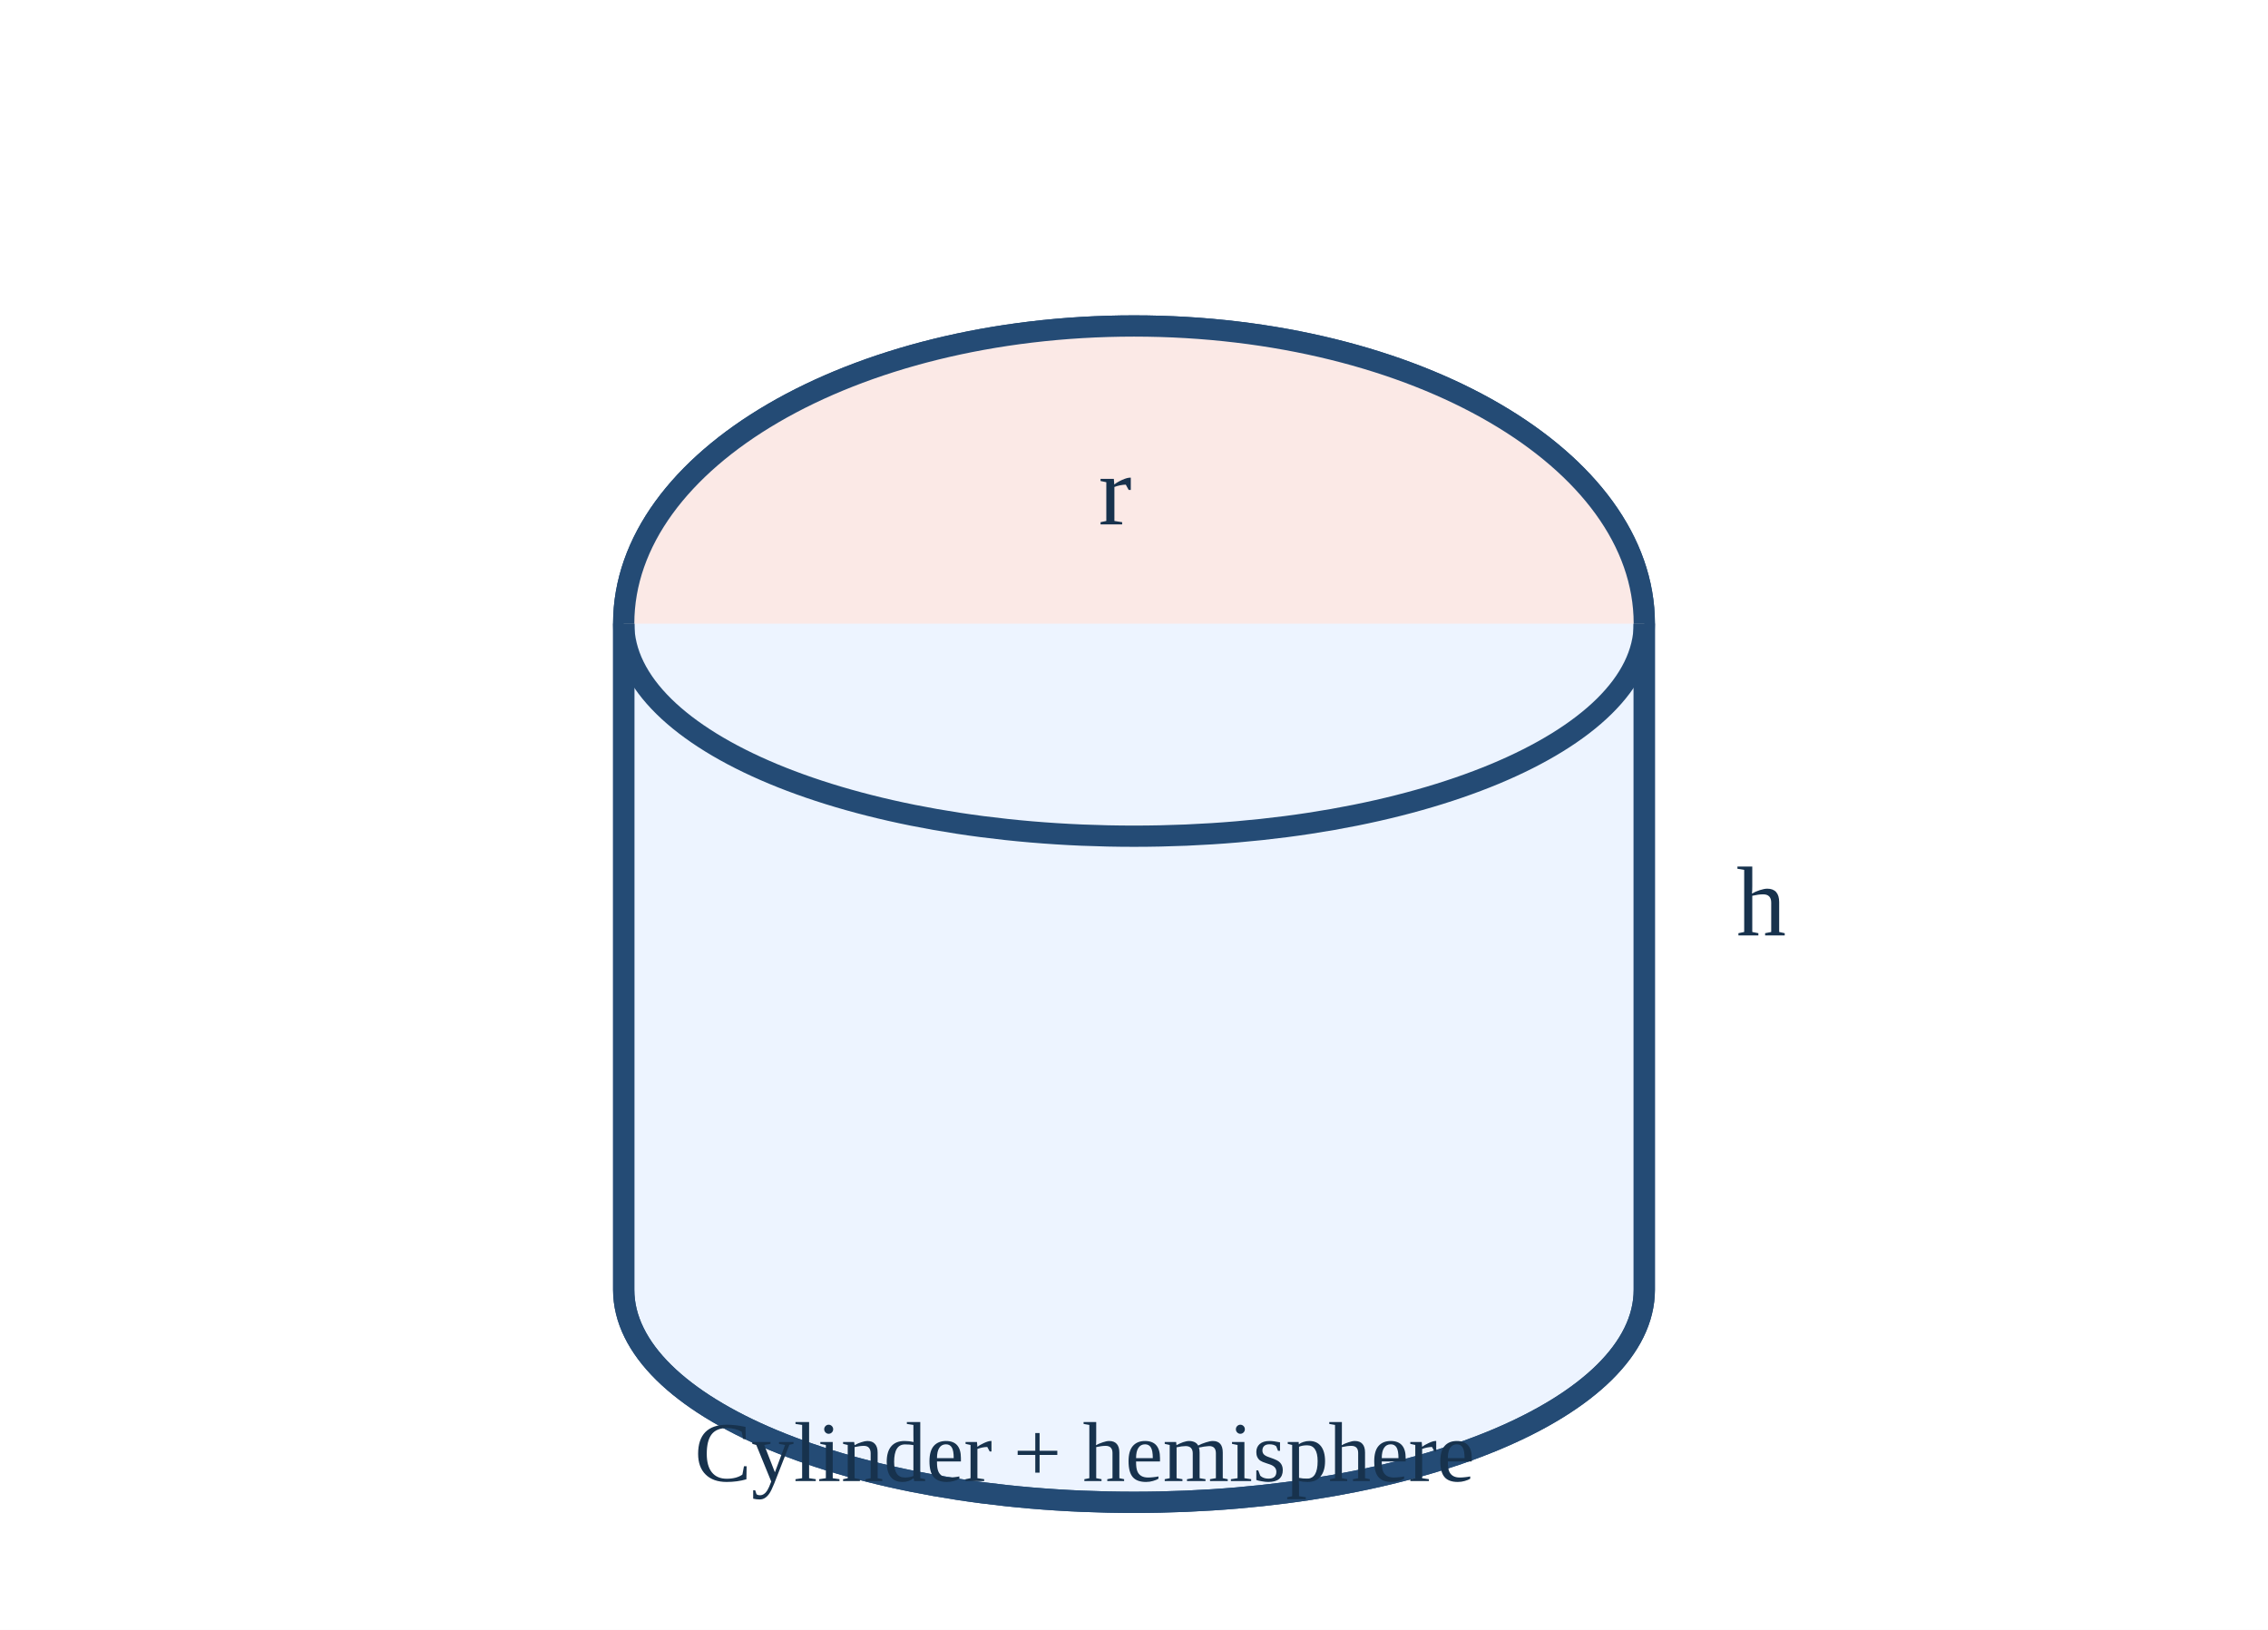
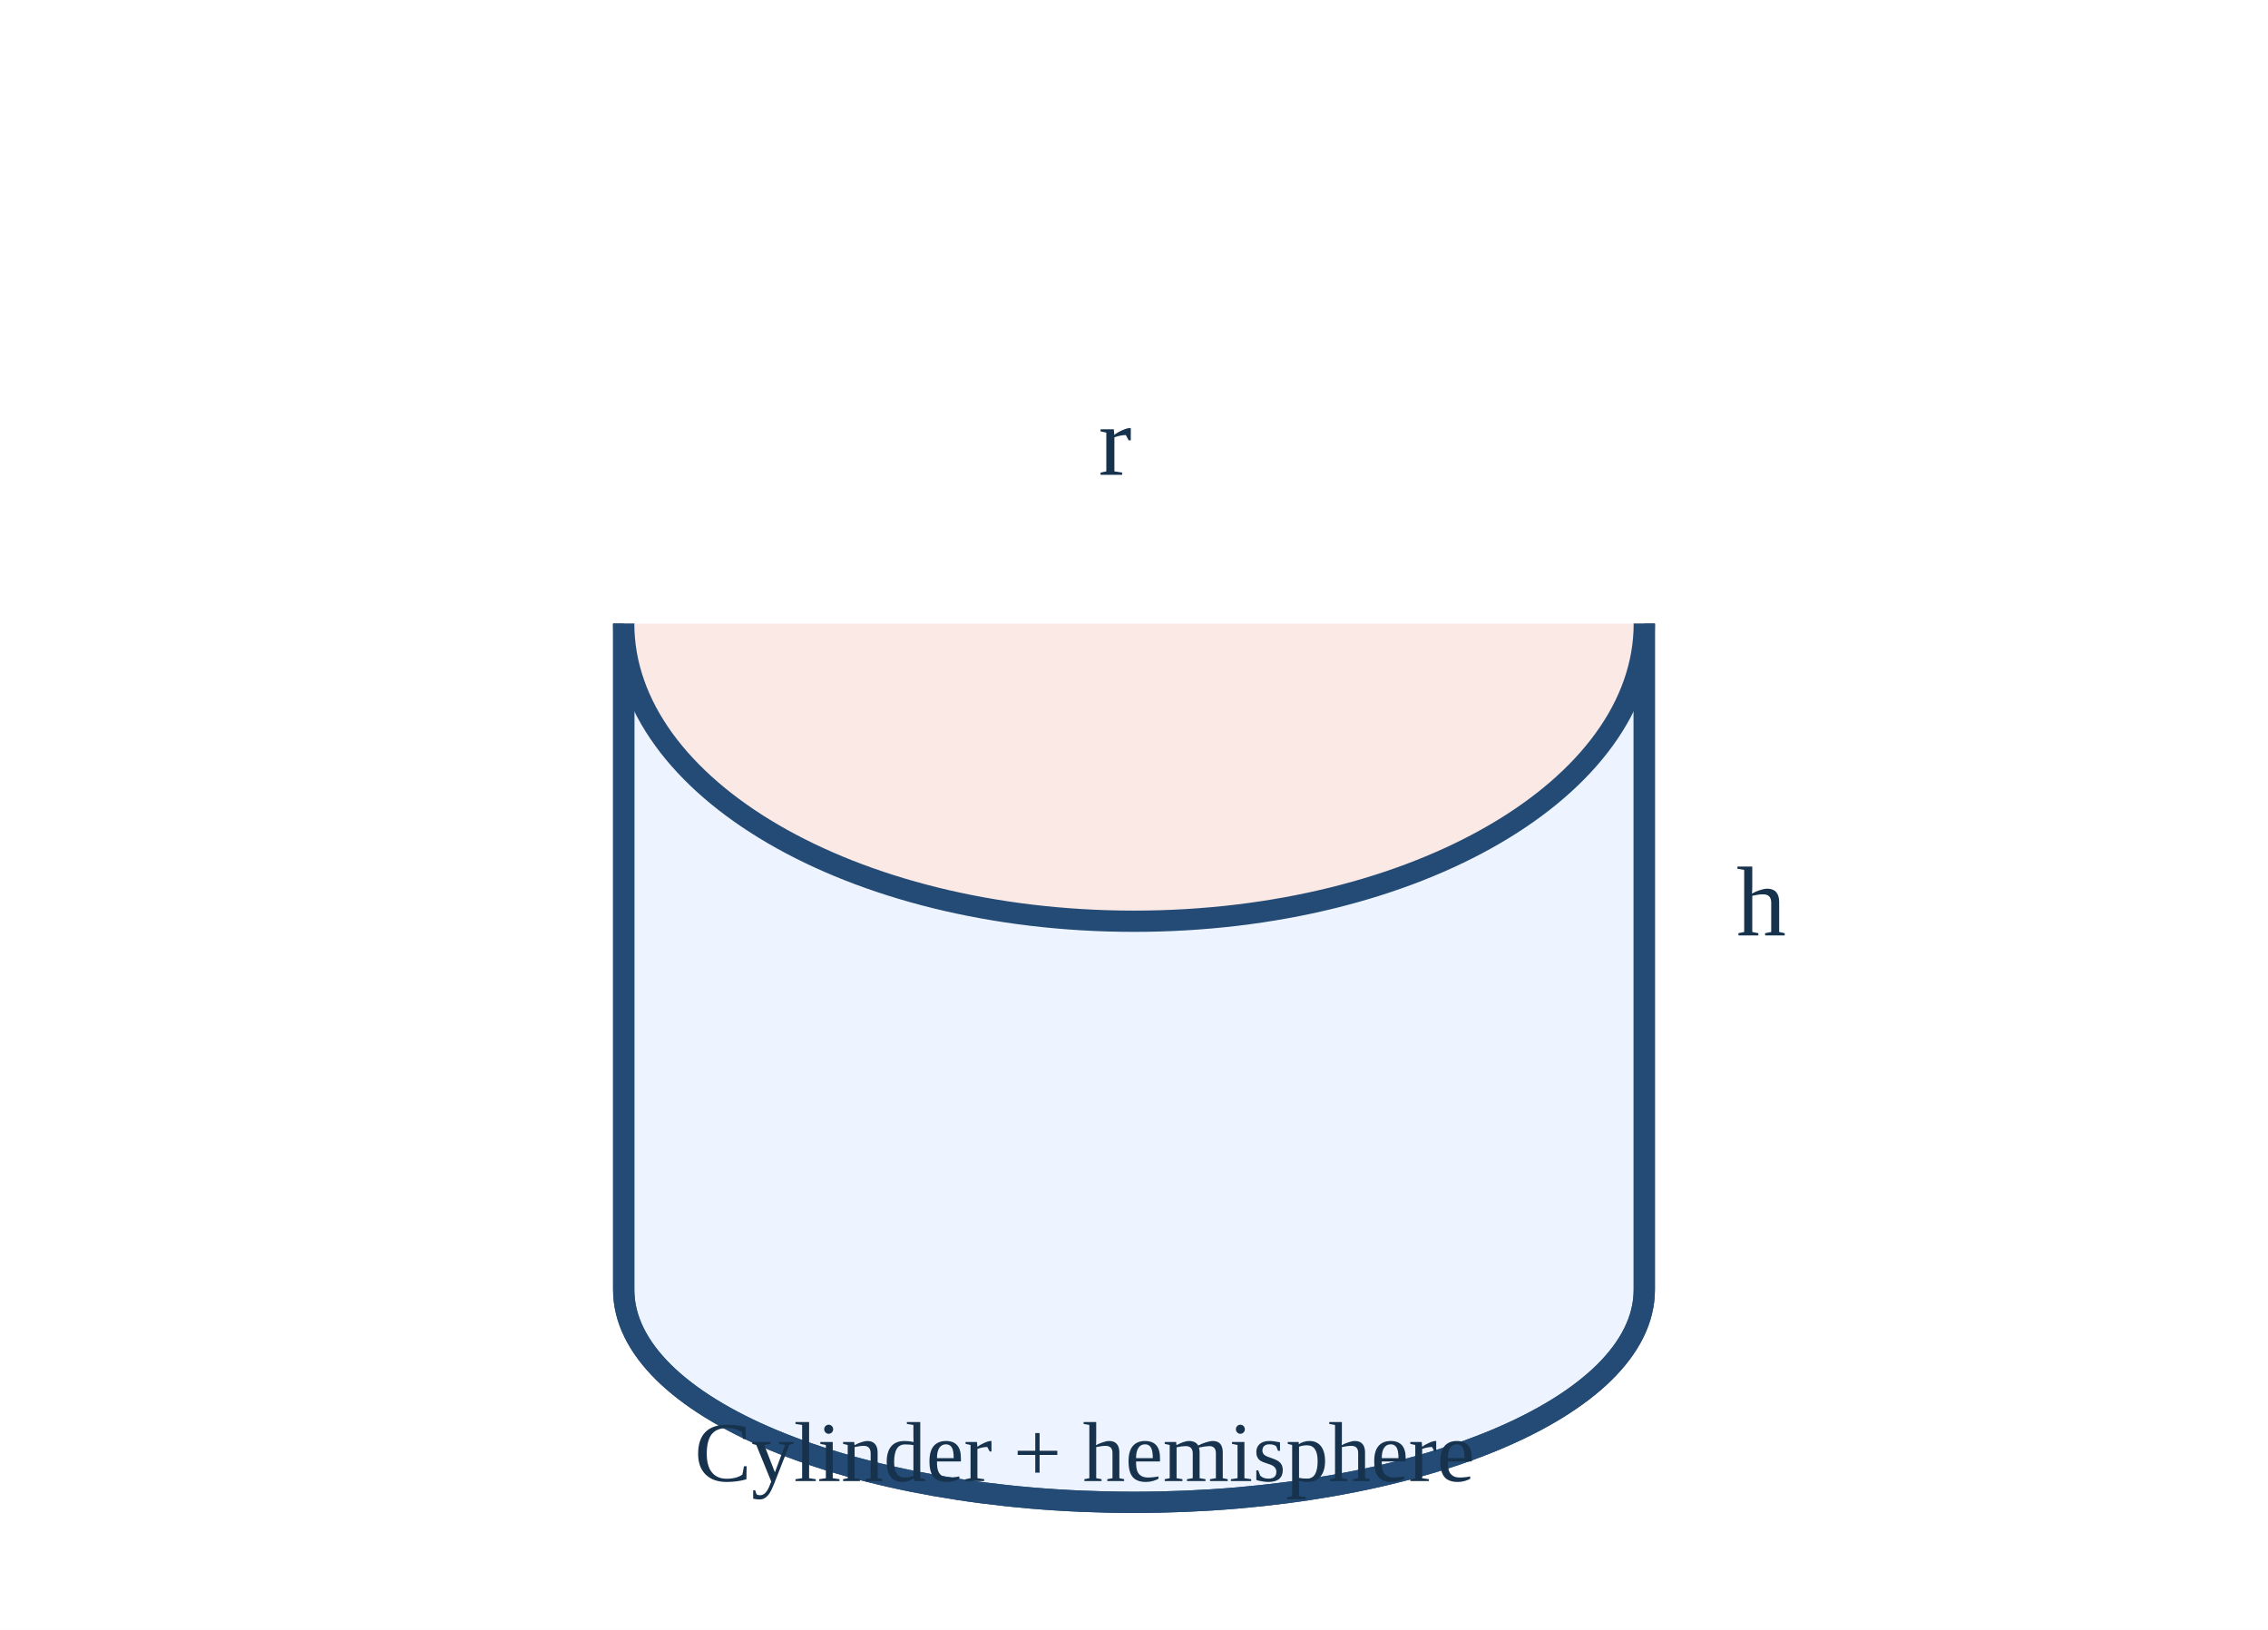
- <svg xmlns="http://www.w3.org/2000/svg" viewBox="0 0 320 230" role="img" aria-label="Cylinder with hemisphere on top">
+ <svg xmlns="http://www.w3.org/2000/svg" viewBox="0 0 320 230" role="img" aria-label="Cylinder with a hemisphere of the same radius on top">
  <rect width="320" height="230" fill="#fff" />
-   <path d="M88 88 A72 42 0 0 1 232 88 L232 182 A72 30 0 0 1 88 182 Z" fill="#edf4ff" stroke="#244b75" stroke-width="3" />
-   <path d="M88 88 A72 30 0 0 0 232 88" fill="none" stroke="#244b75" stroke-width="3" />
-   <path d="M88 88 A72 42 0 0 1 232 88" fill="#fbe9e6" stroke="#244b75" stroke-width="3" />
+   <path d="M88 88 A72 30 0 0 0 232 88 L232 182 A72 30 0 0 1 88 182 Z" fill="#edf4ff" stroke="#244b75" stroke-width="3" />
  <path d="M88 88 L88 182 M232 88 L232 182" stroke="#244b75" stroke-width="3" />
  <path d="M88 182 A72 30 0 0 0 232 182" fill="none" stroke="#244b75" stroke-width="3" />
+   <path d="M88 88 A72 42 0 0 0 232 88 L88 88 Z" fill="#fbe9e6" stroke="none" />
+   <path d="M88 88 A72 42 0 0 0 232 88" fill="none" stroke="#244b75" stroke-width="3" />
  <text x="245" y="132" font-size="14" fill="#17324d">h</text>
-   <text x="155" y="74" font-size="14" fill="#17324d">r</text>
+   <text x="155" y="67" font-size="14" fill="#17324d">r</text>
  <text x="98" y="209" font-size="12" fill="#17324d">Cylinder + hemisphere</text>
</svg>
